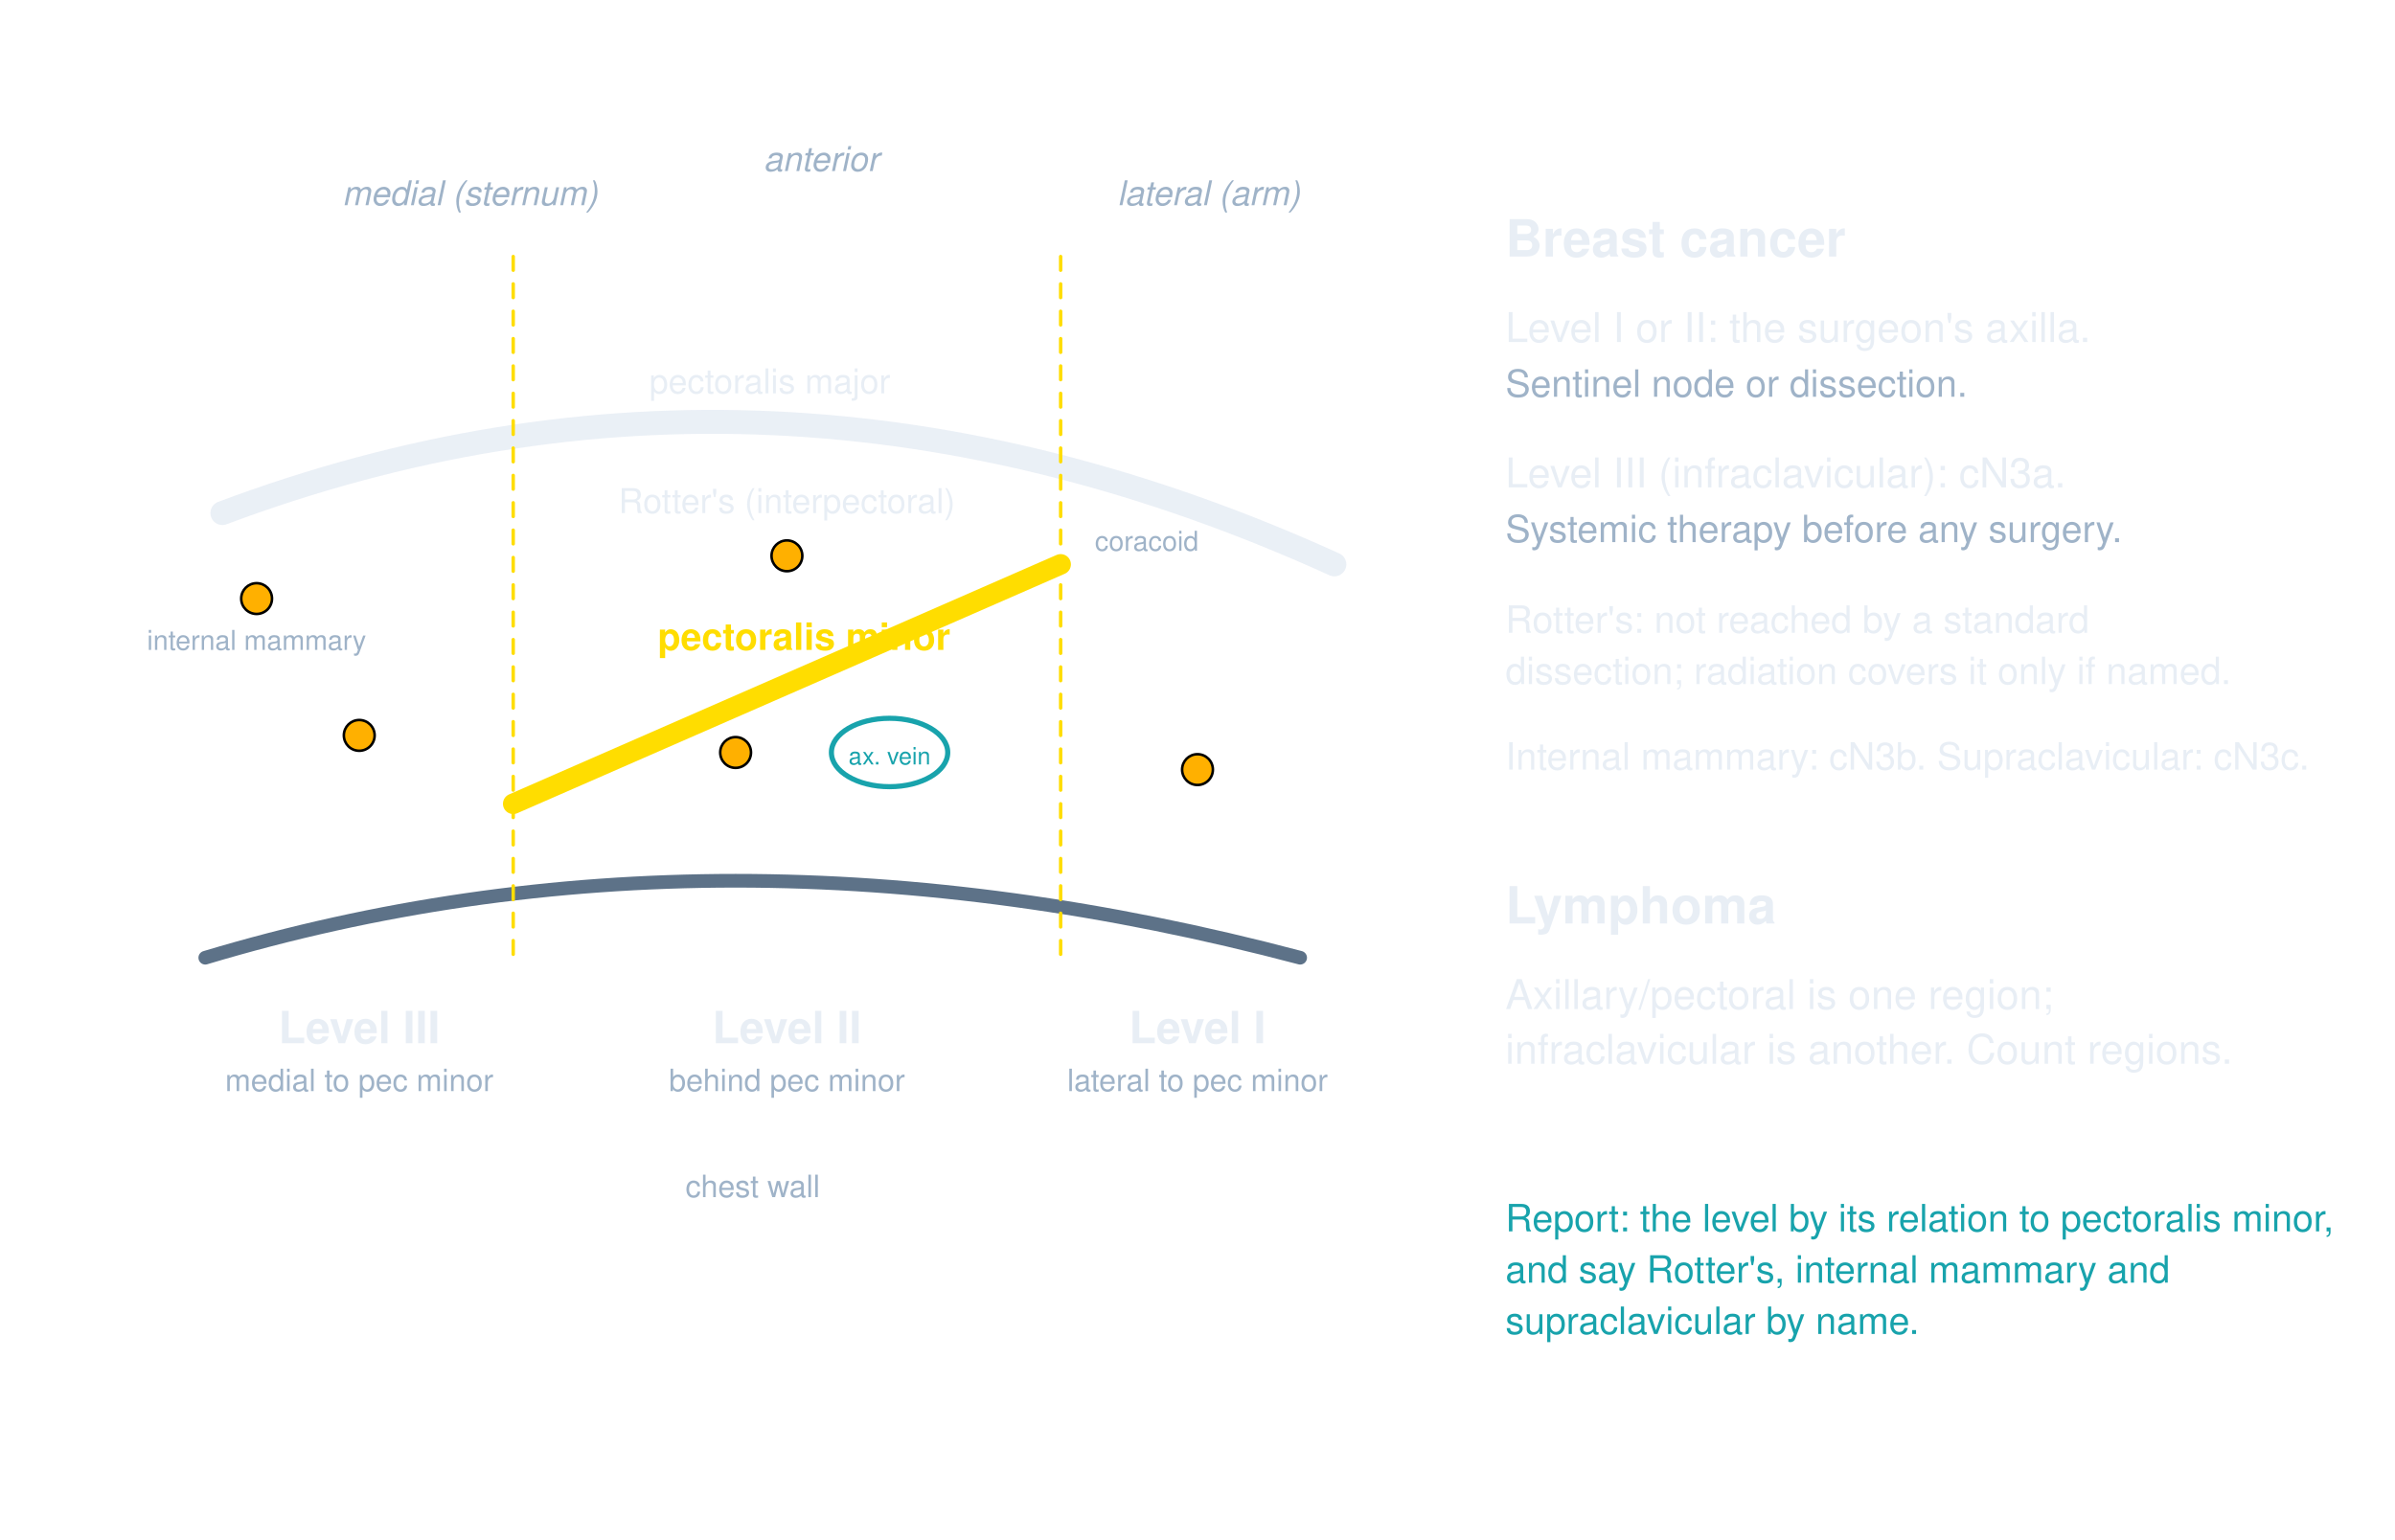
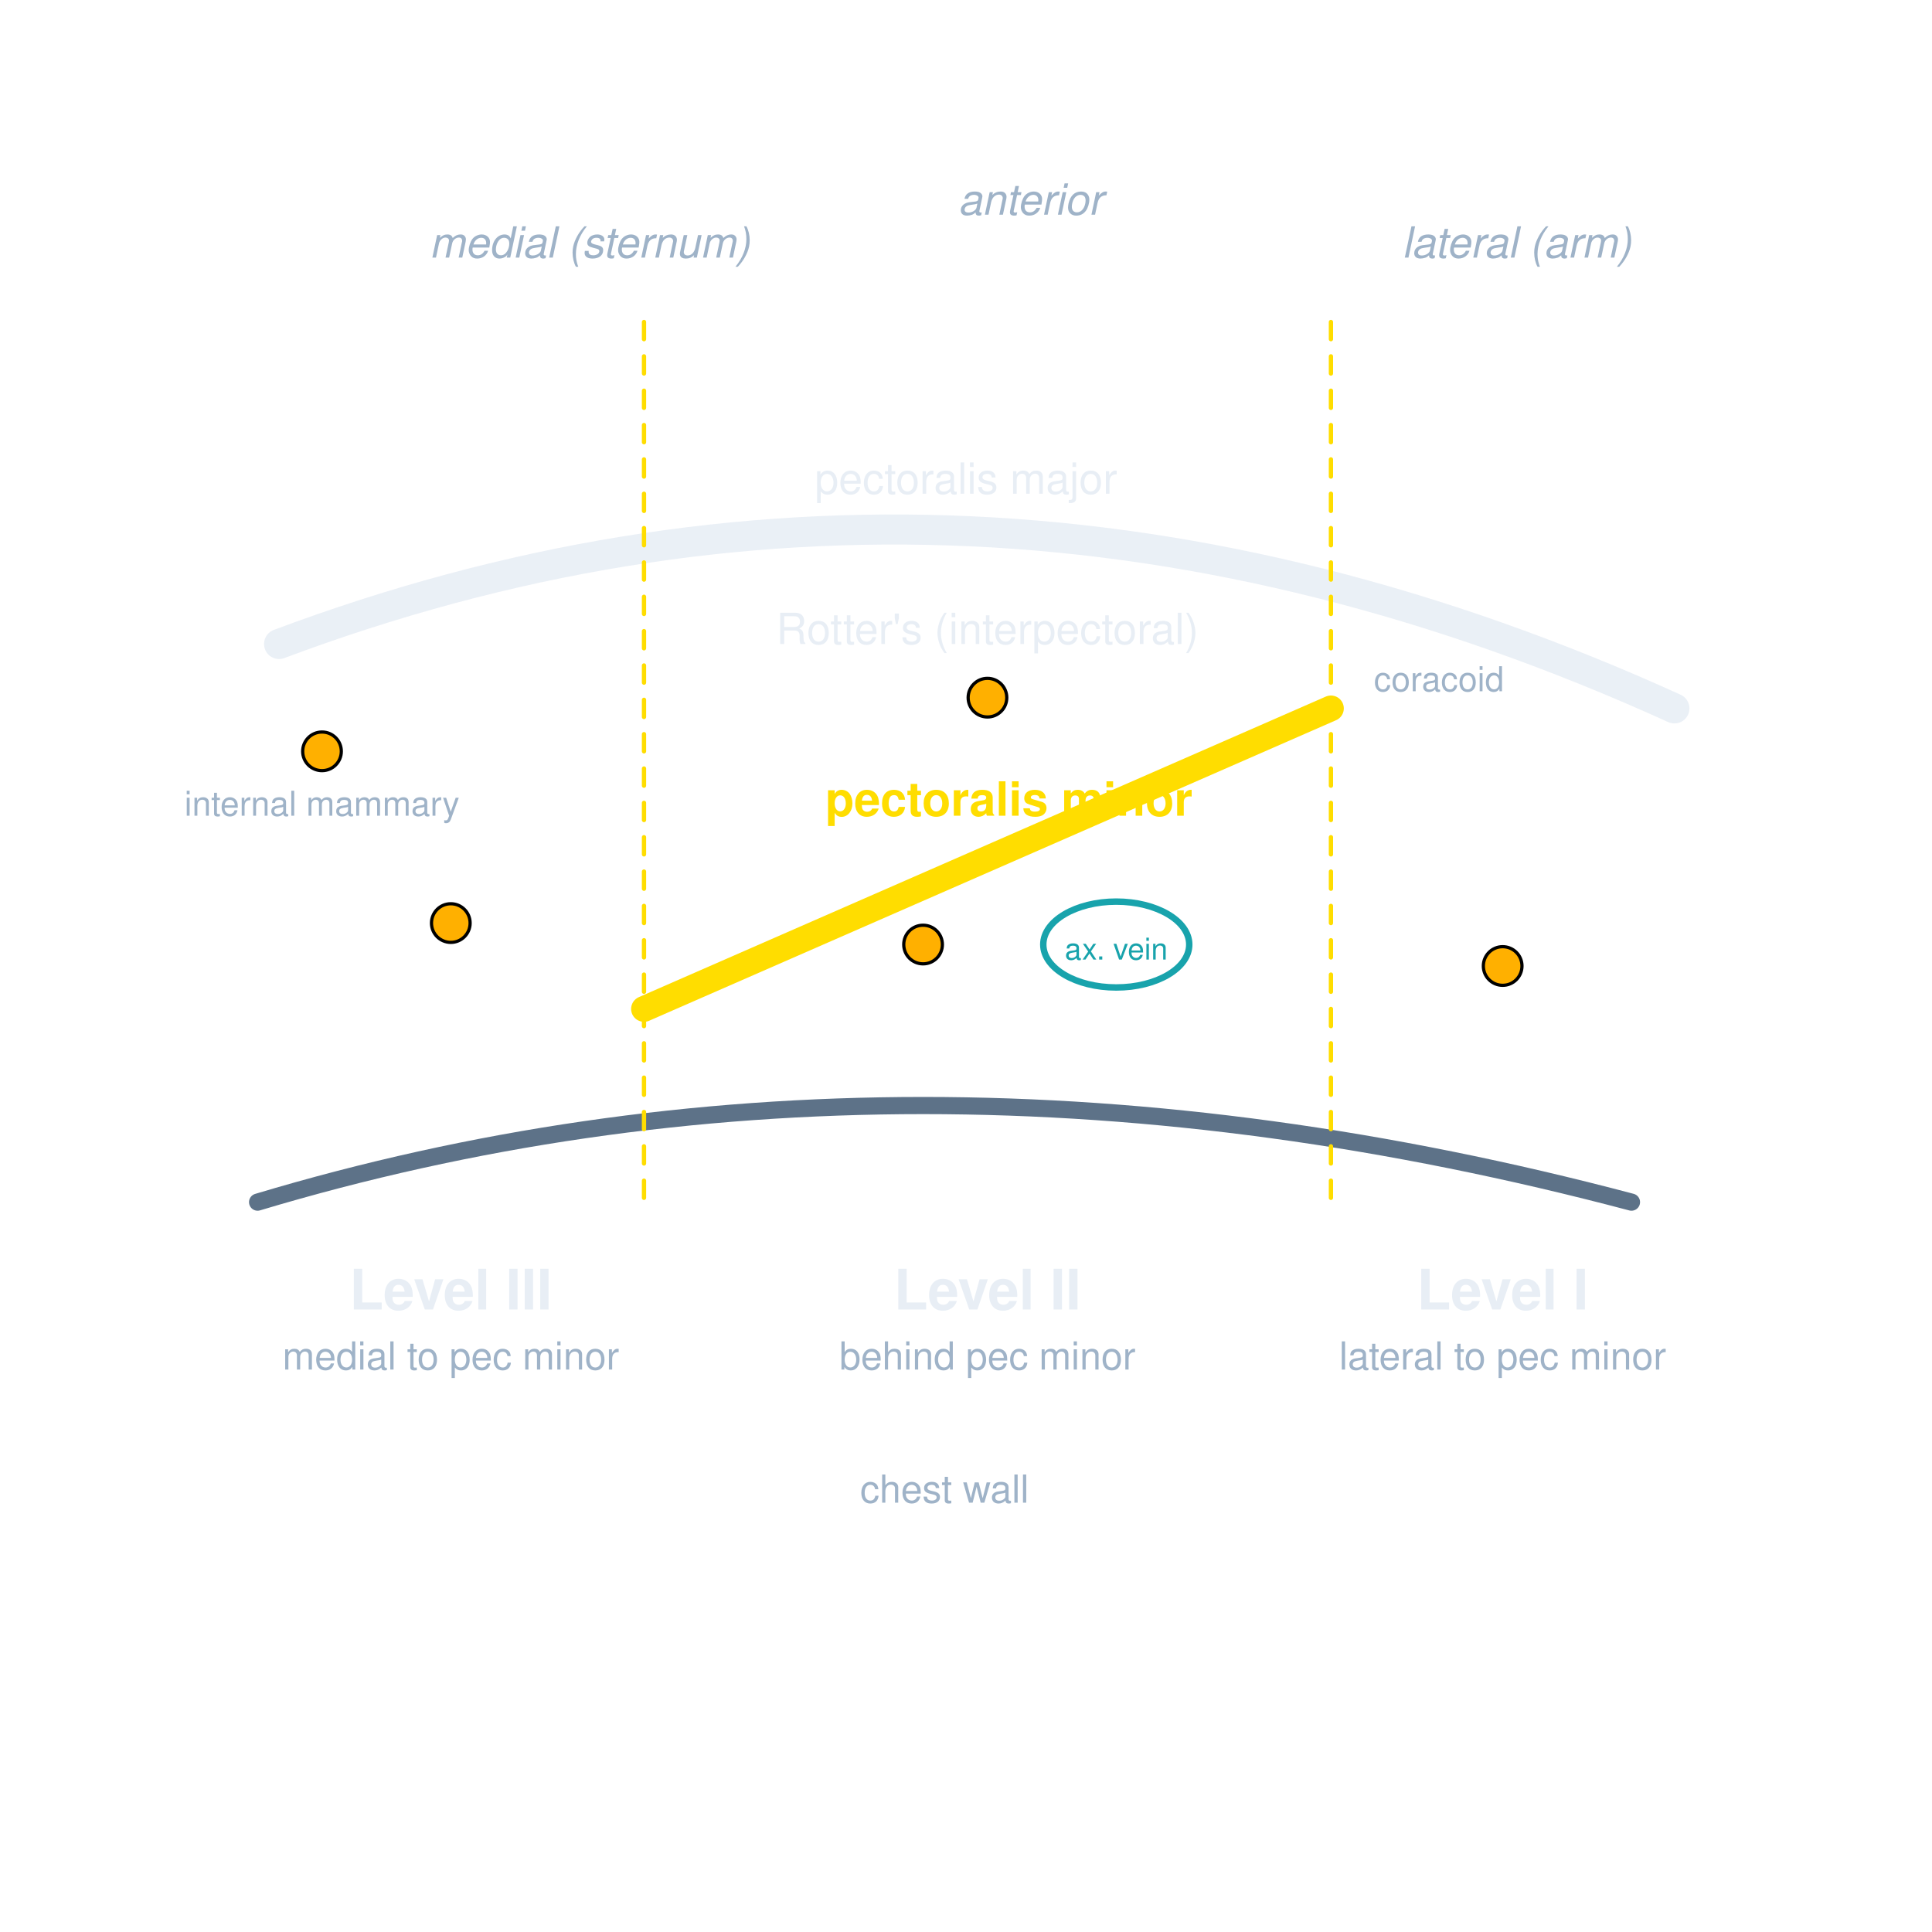
- <svg xmlns="http://www.w3.org/2000/svg" viewBox="0 0 1400 900" width="1400" height="900" font-family="Helvetica Neue, Helvetica, Arial, sans-serif">
+ <svg xmlns="http://www.w3.org/2000/svg" viewBox="0 0 900 900" width="900" height="900" font-family="Helvetica Neue, Helvetica, Arial, sans-serif">
  <text x="200" y="120" font-size="20" fill="#9fb3c8" text-anchor="start" font-weight="400" font-style="italic">medial (sternum)</text>
  <text x="760" y="120" font-size="20" fill="#9fb3c8" text-anchor="end" font-weight="400" font-style="italic">lateral (arm)</text>
  <text x="480" y="100" font-size="20" fill="#9fb3c8" text-anchor="middle" font-weight="400" font-style="italic">anterior</text>
  <path d="M120 560 Q420 470 760 560" stroke="#5d7288" stroke-width="8" fill="none" stroke-linejoin="round" stroke-linecap="round" opacity="1" />
  <text x="440" y="700" font-size="18" fill="#9fb3c8" text-anchor="middle" font-weight="400">chest wall</text>
  <path d="M130 300 Q450 180 780 330" stroke="#e8eef5" stroke-width="14" fill="none" stroke-linejoin="round" stroke-linecap="round" opacity="0.9" />
  <text x="450" y="230" font-size="20" fill="#e8eef5" text-anchor="middle" font-weight="400">pectoralis major</text>
  <path d="M300 470 L620 330" stroke="#FFDD00" stroke-width="12" fill="none" stroke-linejoin="round" stroke-linecap="round" opacity="1" />
  <text x="470" y="380" font-size="22" fill="#FFDD00" text-anchor="middle" font-weight="700">pectoralis minor</text>
  <text x="640" y="322" font-size="16" fill="#9fb3c8" text-anchor="start" font-weight="400">coracoid</text>
  <line x1="620" y1="150" x2="620" y2="560" stroke="#FFDD00" stroke-width="2" stroke-linecap="round" stroke-dasharray="8 8" />
  <line x1="300" y1="150" x2="300" y2="560" stroke="#FFDD00" stroke-width="2" stroke-linecap="round" stroke-dasharray="8 8" />
  <ellipse cx="520" cy="440" rx="34" ry="20" fill="none" stroke="#18A3AC" stroke-width="3" />
  <text x="520" y="447" font-size="14" fill="#18A3AC" text-anchor="middle" font-weight="400">ax. vein</text>
  <text x="700" y="610" font-size="26" fill="#e8eef5" text-anchor="middle" font-weight="700">Level I</text>
  <text x="700" y="638" font-size="18" fill="#9fb3c8" text-anchor="middle" font-weight="400">lateral to pec minor</text>
  <text x="460" y="610" font-size="26" fill="#e8eef5" text-anchor="middle" font-weight="700">Level II</text>
  <text x="460" y="638" font-size="18" fill="#9fb3c8" text-anchor="middle" font-weight="400">behind pec minor</text>
  <text x="210" y="610" font-size="26" fill="#e8eef5" text-anchor="middle" font-weight="700">Level III</text>
  <text x="210" y="638" font-size="18" fill="#9fb3c8" text-anchor="middle" font-weight="400">medial to pec minor</text>
  <text x="460" y="300" font-size="20" fill="#e8eef5" text-anchor="middle" font-weight="400">Rotter's (interpectoral)</text>
  <circle cx="460" cy="325" r="9" fill="#ffb000" stroke="#000" stroke-width="1.5" />
  <circle cx="700" cy="450" r="9" fill="#ffb000" stroke="#000" stroke-width="1.5" />
  <circle cx="430" cy="440" r="9" fill="#ffb000" stroke="#000" stroke-width="1.5" />
  <circle cx="210" cy="430" r="9" fill="#ffb000" stroke="#000" stroke-width="1.5" />
  <circle cx="150" cy="350" r="9" fill="#ffb000" stroke="#000" stroke-width="1.5" />
  <text x="150" y="380" font-size="16" fill="#9fb3c8" text-anchor="middle" font-weight="400">internal mammary</text>
-   <text x="880" y="150" font-size="30" fill="#e8eef5" text-anchor="start" font-weight="700">Breast cancer</text>
-   <text x="880" y="200" font-size="24" fill="#e8eef5" text-anchor="start" font-weight="400">Level I or II: the surgeon's axilla.</text>
-   <text x="880" y="232" font-size="22" fill="#9fb3c8" text-anchor="start" font-weight="400">Sentinel node or dissection.</text>
-   <text x="880" y="285" font-size="24" fill="#e8eef5" text-anchor="start" font-weight="400">Level III (infraclavicular): cN3a.</text>
-   <text x="880" y="317" font-size="22" fill="#9fb3c8" text-anchor="start" font-weight="400">Systemic therapy before any surgery.</text>
-   <text x="880" y="370" font-size="22" fill="#e8eef5" text-anchor="start" font-weight="400">Rotter's: not reached by a standard</text>
-   <text x="880" y="400" font-size="22" fill="#e8eef5" text-anchor="start" font-weight="400">dissection; radiation covers it only if named.</text>
-   <text x="880" y="450" font-size="22" fill="#e8eef5" text-anchor="start" font-weight="400">Internal mammary: cN3b. Supraclavicular: cN3c.</text>
-   <text x="880" y="540" font-size="30" fill="#e8eef5" text-anchor="start" font-weight="700">Lymphoma</text>
-   <text x="880" y="590" font-size="24" fill="#e8eef5" text-anchor="start" font-weight="400">Axillary/pectoral is one region;</text>
-   <text x="880" y="622" font-size="24" fill="#e8eef5" text-anchor="start" font-weight="400">infraclavicular is another. Count regions.</text>
-   <text x="880" y="720" font-size="22" fill="#18A3AC" text-anchor="start" font-weight="400">Report: the level by its relation to pectoralis minor,</text>
-   <text x="880" y="750" font-size="22" fill="#18A3AC" text-anchor="start" font-weight="400">and say Rotter's, internal mammary and</text>
-   <text x="880" y="780" font-size="22" fill="#18A3AC" text-anchor="start" font-weight="400">supraclavicular by name.</text>
</svg>
